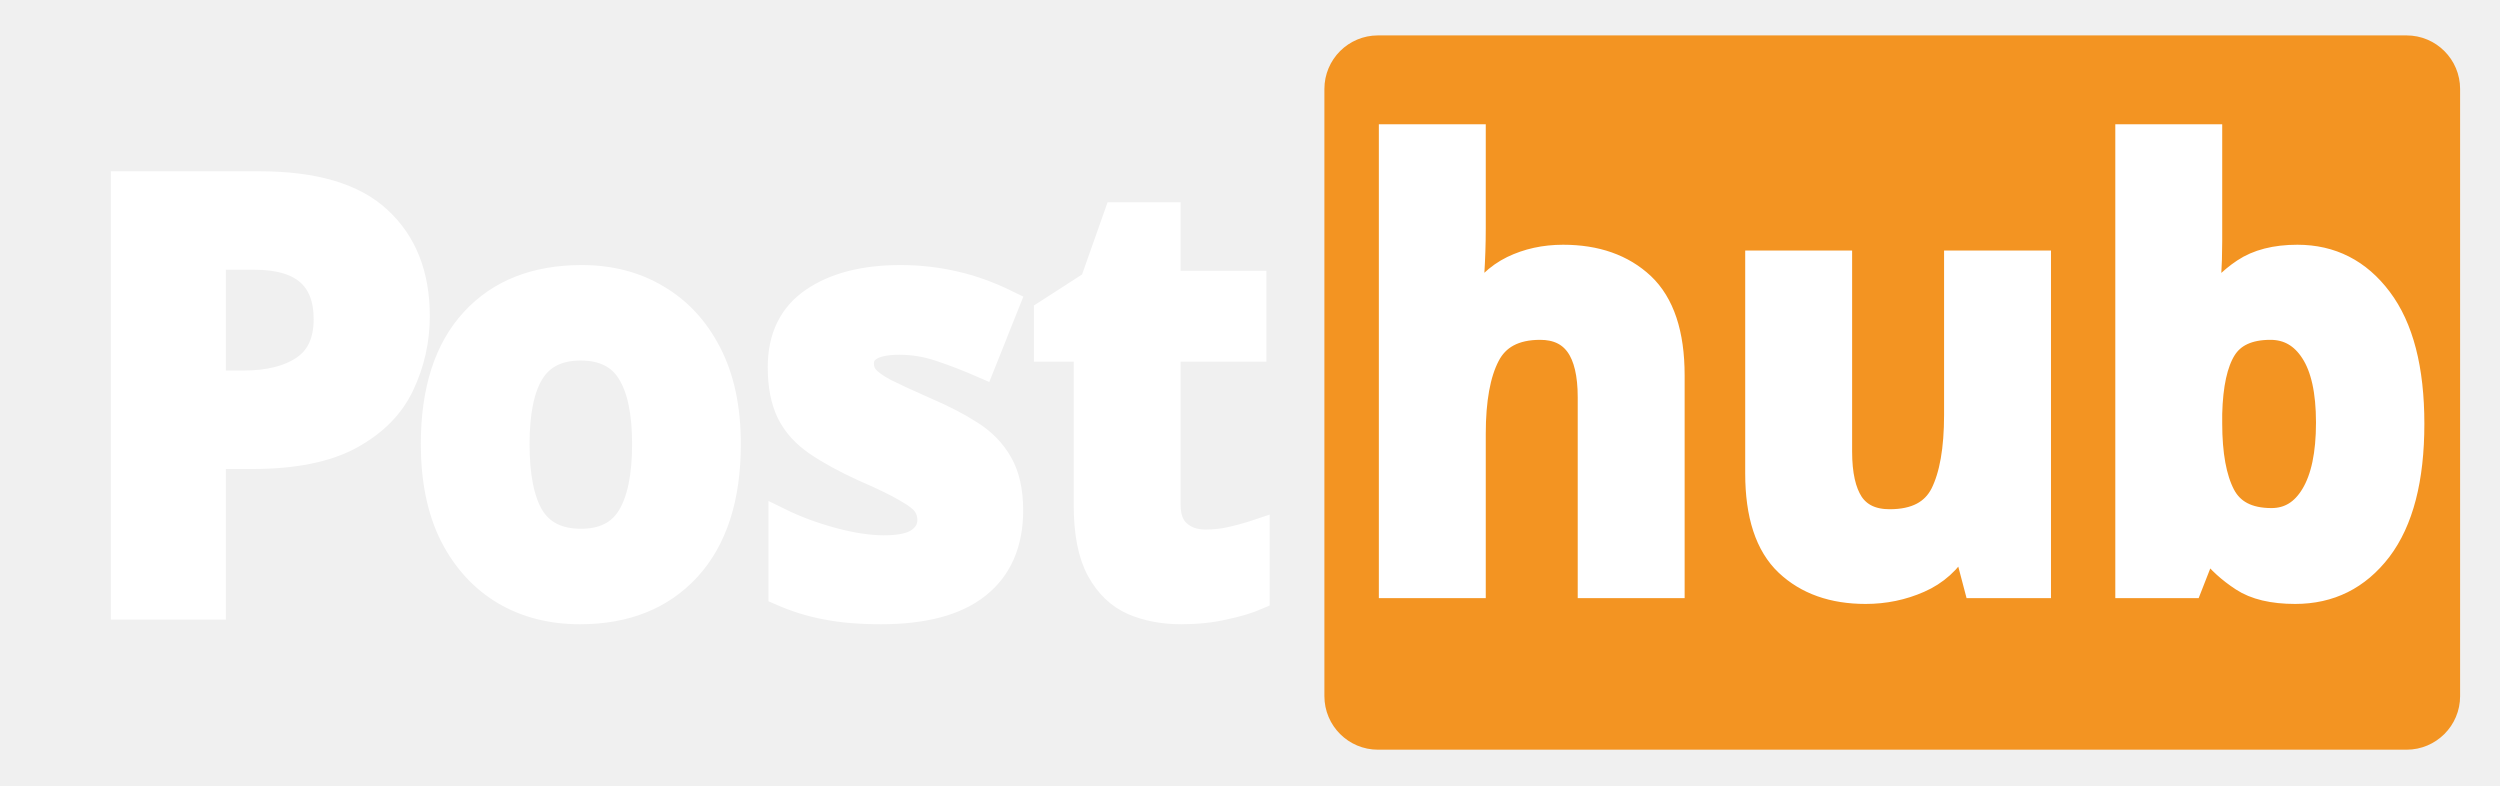
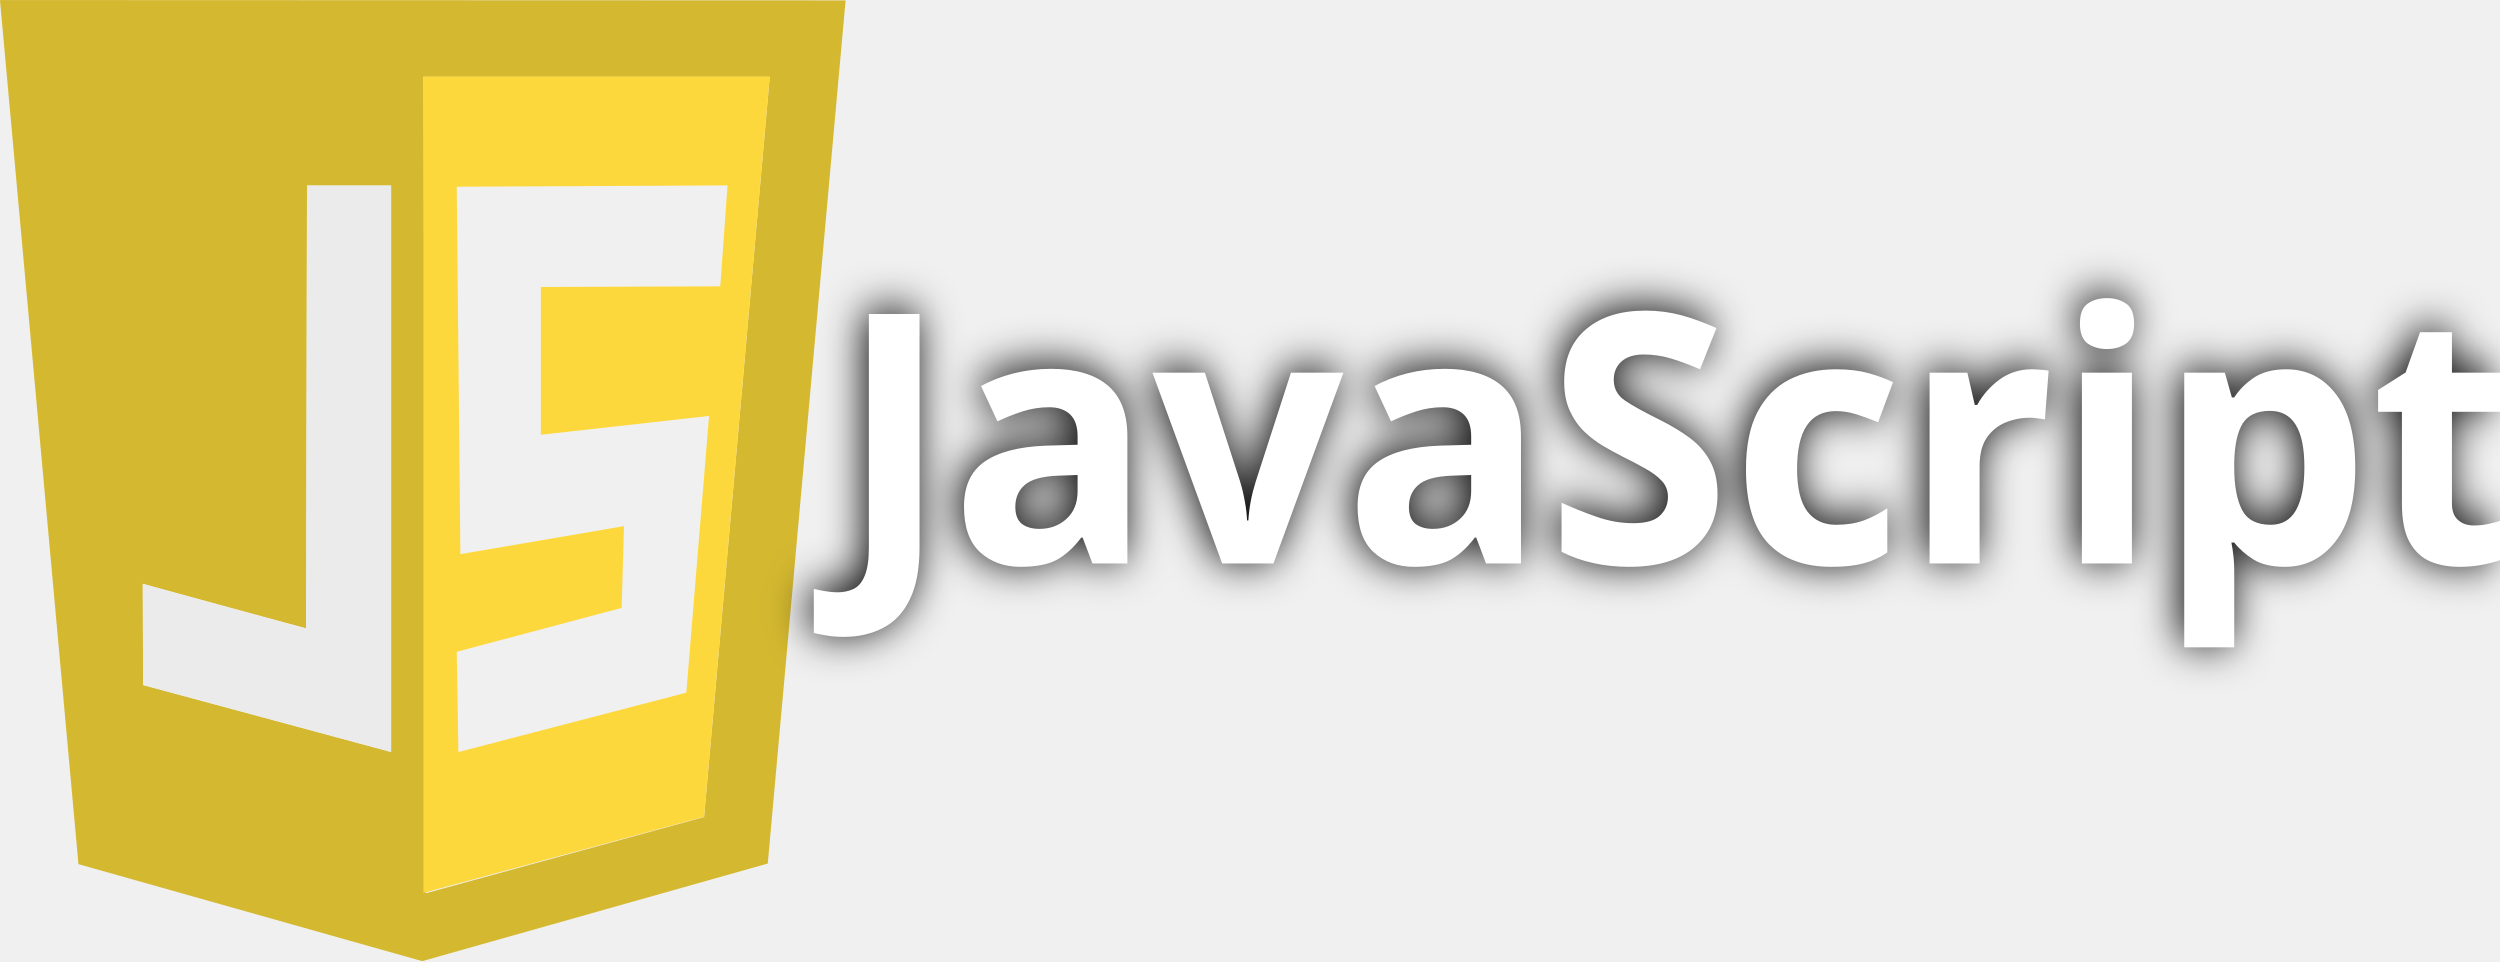
- <svg xmlns="http://www.w3.org/2000/svg" width="350" height="110">
+ <svg xmlns="http://www.w3.org/2000/svg" width="758" height="291.5">
+   <style>.st0{fill:#d4b830}.st1,.st2{opacity:.986;fill:#ebebeb;fill-opacity:0;enable-background:new}.st2{fill-opacity:.922}.st3{fill:#fdd83c}</style>
+   <defs>
+     <filter height="200%" width="200%" y="-50%" x="-50%" id="svg_1_blur">
+       <feGaussianBlur stdDeviation="1.5" in="SourceGraphic" />
+     </filter>
+   </defs>
  <g>
-     <g id="svg_3">
-       <rect stroke="#f39422" ry="5" rx="5" id="svg_13" height="95" width="154" y="7.457" x="187.915" stroke-linecap="null" stroke-linejoin="null" stroke-dasharray="null" stroke-width="5" fill="#f39422" />
-       <text fill="#ffffff" stroke-width="null" x="89.054" y="147.304" id="svg_1" font-size="24" font-family="Sans-serif" text-anchor="middle" xml:space="preserve" font-weight="bold" transform="matrix(3.269451,0,0,3.449489,-173.318,-423.2648) " stroke="#ffffff">ost</text>
-       <text font-weight="bold" stroke="#ffffff" transform="matrix(3.480847,0,0,3.459986,-95.15932,-326.8045) " xml:space="preserve" text-anchor="middle" font-family="Sans-serif" font-size="24" id="svg_10" y="119.022" x="37.678" stroke-linecap="null" stroke-linejoin="null" stroke-dasharray="null" stroke-width="null" fill="#ffffff">P</text>
-       <text id="svg_2" fill="#ffffff" stroke-width="null" x="134.043" y="146.479" font-size="24" font-family="Sans-serif" text-anchor="middle" xml:space="preserve" font-weight="bold" transform="matrix(3.269451,0,0,3.449489,-173.318,-423.2648) " stroke="#ffffff">hub</text>
+     <rect fill="none" id="canvas_background" height="293.5" width="760" y="-1" x="-1" />
+   </g>
+   <g>
+     <g stroke="null" id="g5193">
+       <path stroke="null" d="m23.788,262.015l-23.8,-262l256.4,0.1l-23.6,261.7l-104.8,29.6l-104.2,-29.4zm189.7,-14.3l19.9,-224.4l-105,0l0.8,247.5l84.3,-23.1zm-94.9,-191.5l-25.5,0l-0.3,134.3l-49.5,-13.5l0.1,30.7l75.2,20.3l0,-171.8z" class="st0" id="path5113" />
+       <path stroke="null" d="m110.188,225.515c-3.3,-1 -19.6,-5.4 -36.2,-9.9l-30.1,-8.1l0,-15.1c0,-14.8 0,-15.1 1.5,-14.6c0.8,0.3 11.8,3.3 24.4,6.8l22.9,6.3l0.2,-67l0.2,-67l25,0l0,85.2c0,67.7 -0.2,85.2 -0.9,85.2c-0.5,-0.1 -3.7,-0.9 -7,-1.8z" class="st1" id="path5159" />
+       <path stroke="null" d="m43.388,207.715l-0.1,-30.7s31.6,8.9 49.5,13.5l0.3,-134.2l25.5,0l0,171.7l-75.2,-20.3z" class="st2" id="path5157" />
+       <path stroke="null" d="m128.388,23.215l105,0l-19.9,224.4l-85.1,23.1l0,-247.5zm79.7,186.8l6.9,-83.9l-51,5.7l0,-44.8l54.4,-0.2l2.2,-30.6l-82.1,0.4l1.1,111.4l49.6,-8.5l-0.7,24.8l-50,13.3l0.5,30.4l69.1,-18z" class="st3" id="path5117" />
    </g>
+     <text filter="url(#svg_1_blur)" font-weight="bold" stroke="#000" transform="matrix(4.238884,0,0,4.411926,-723.0945,-401.4583) " xml:space="preserve" text-anchor="start" font-family="'Trebuchet MS', Gadget, sans-serif" font-size="24" id="svg_1" y="129.486" x="230.341" stroke-width="0" fill="#000000">JavaScript</text>
+     <text font-weight="bold" stroke="#000" transform="matrix(4.238884,0,0,4.411926,-723.0945,-401.4583) " xml:space="preserve" text-anchor="start" font-family="'Trebuchet MS', Gadget, sans-serif" font-size="24" id="svg_2" y="129.713" x="230.577" stroke-width="0" fill="#ffffff">JavaScript</text>
  </g>
</svg>
